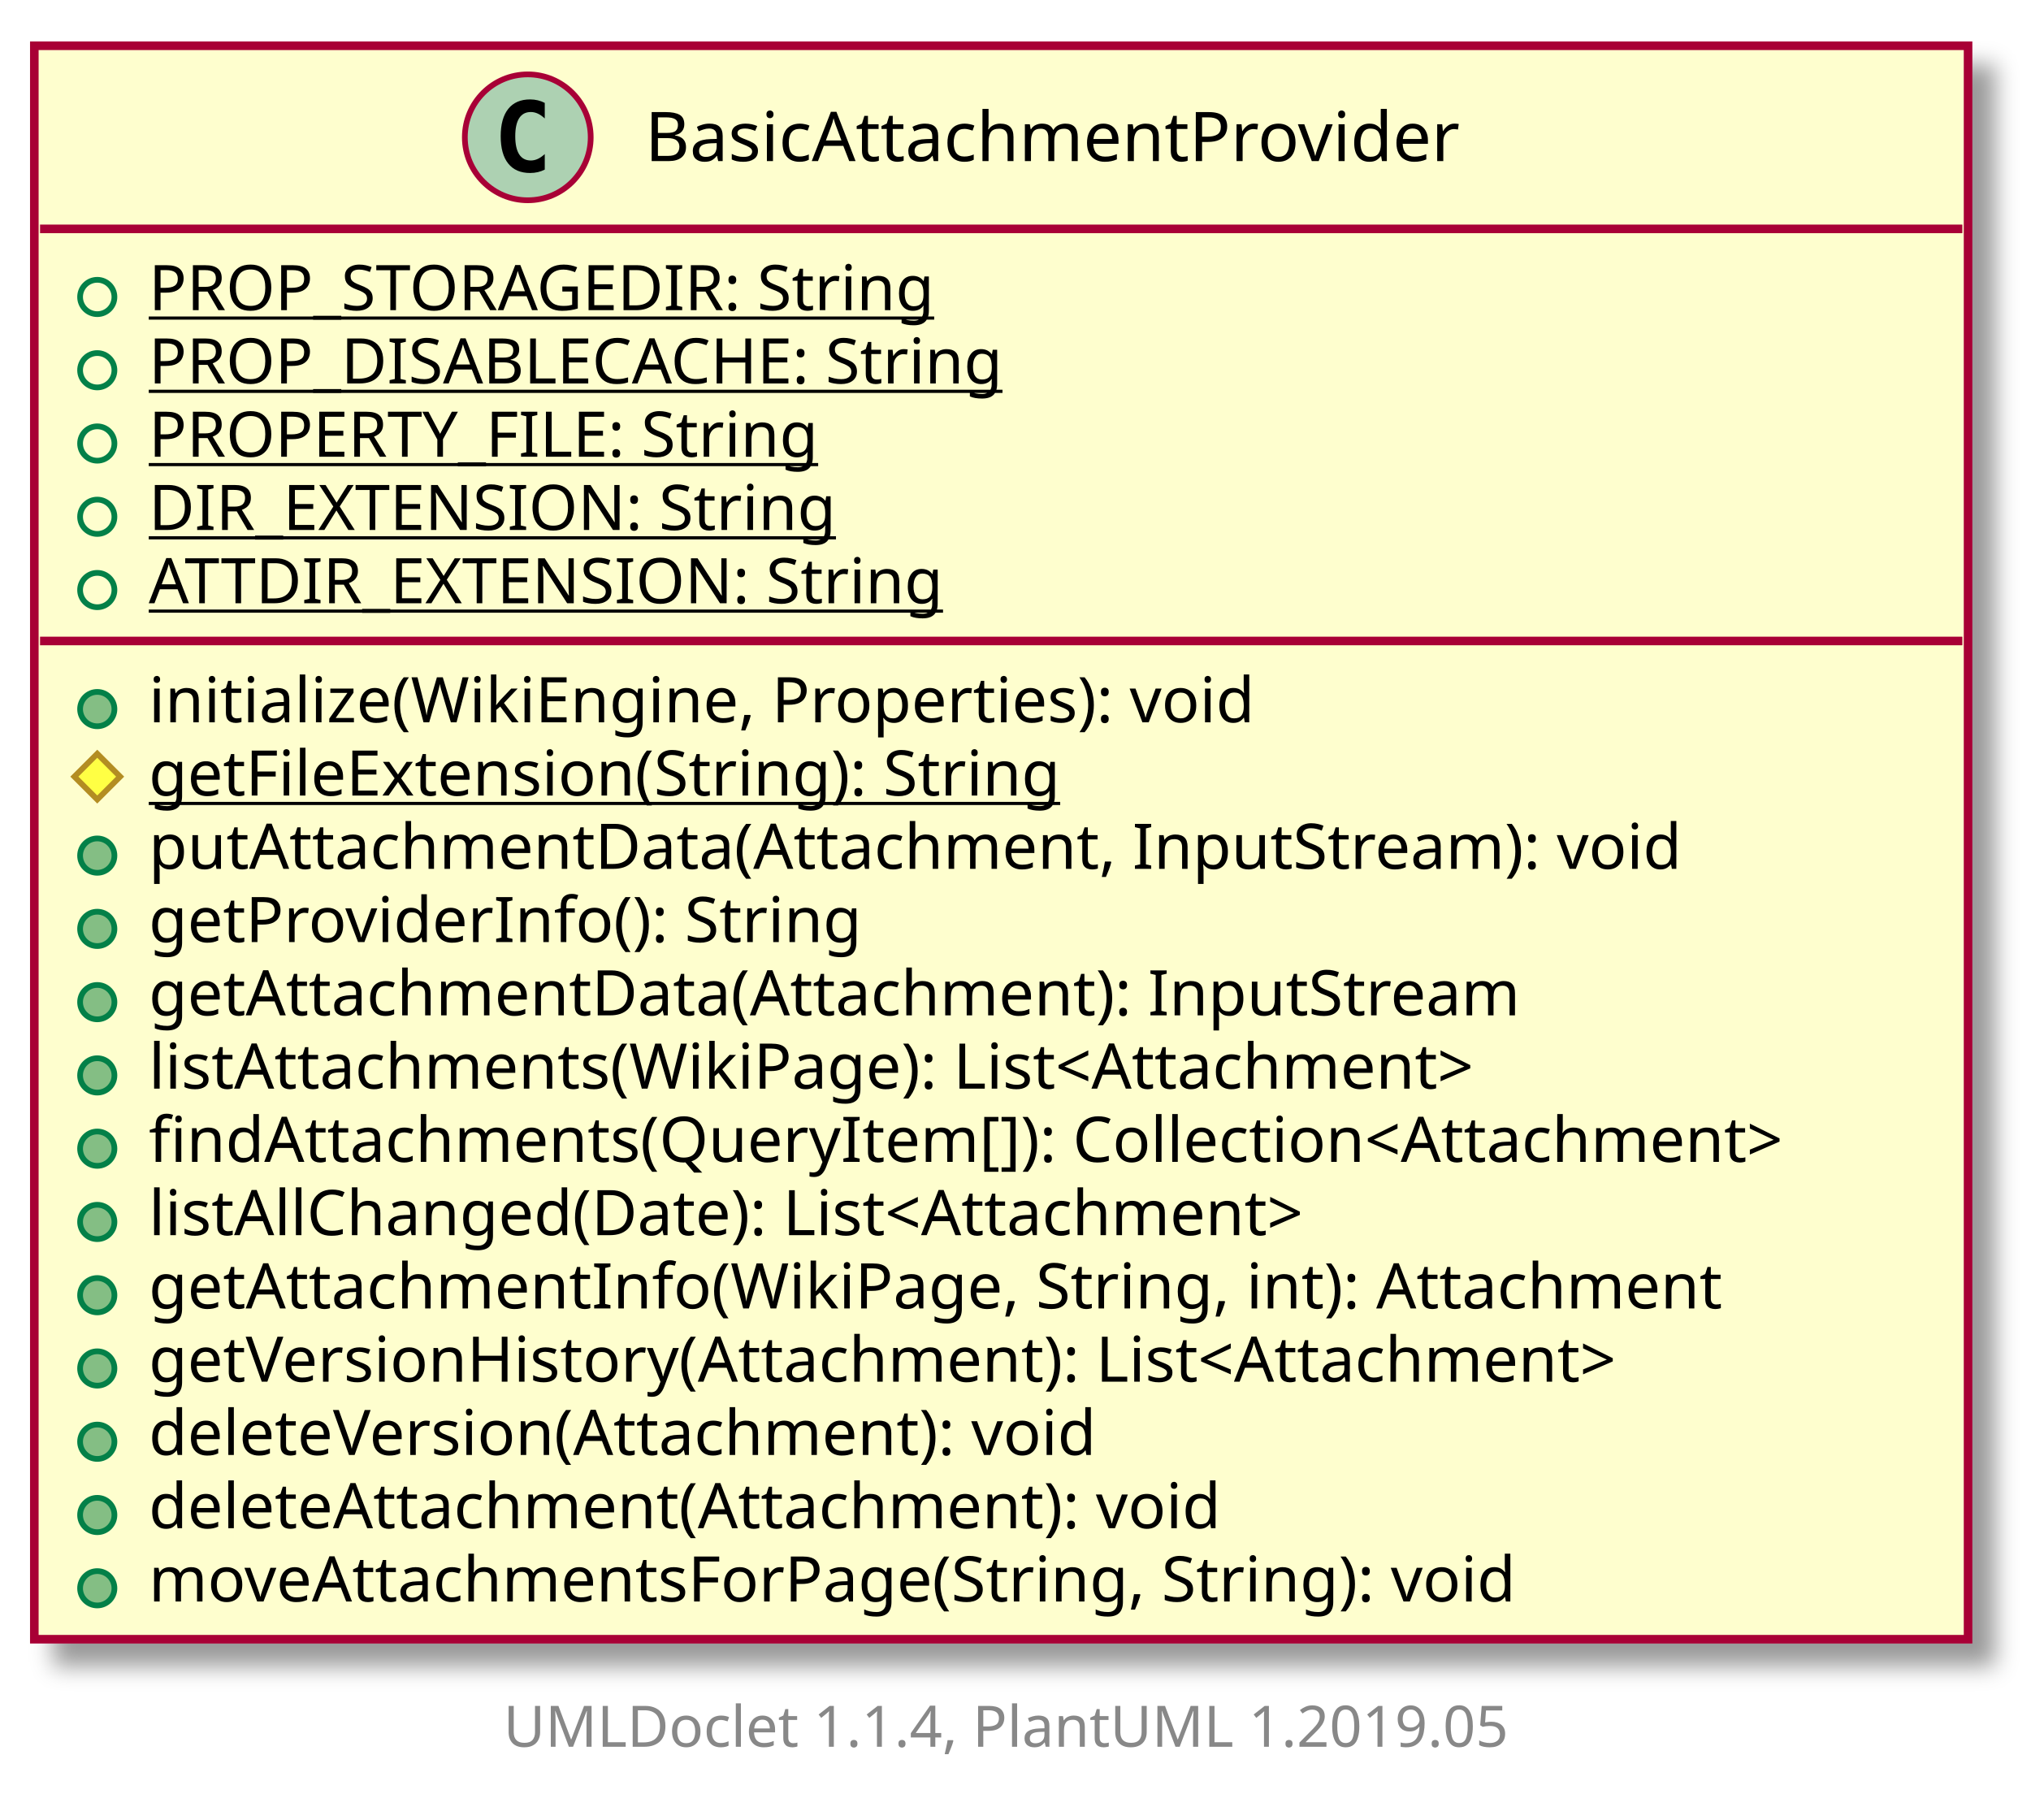
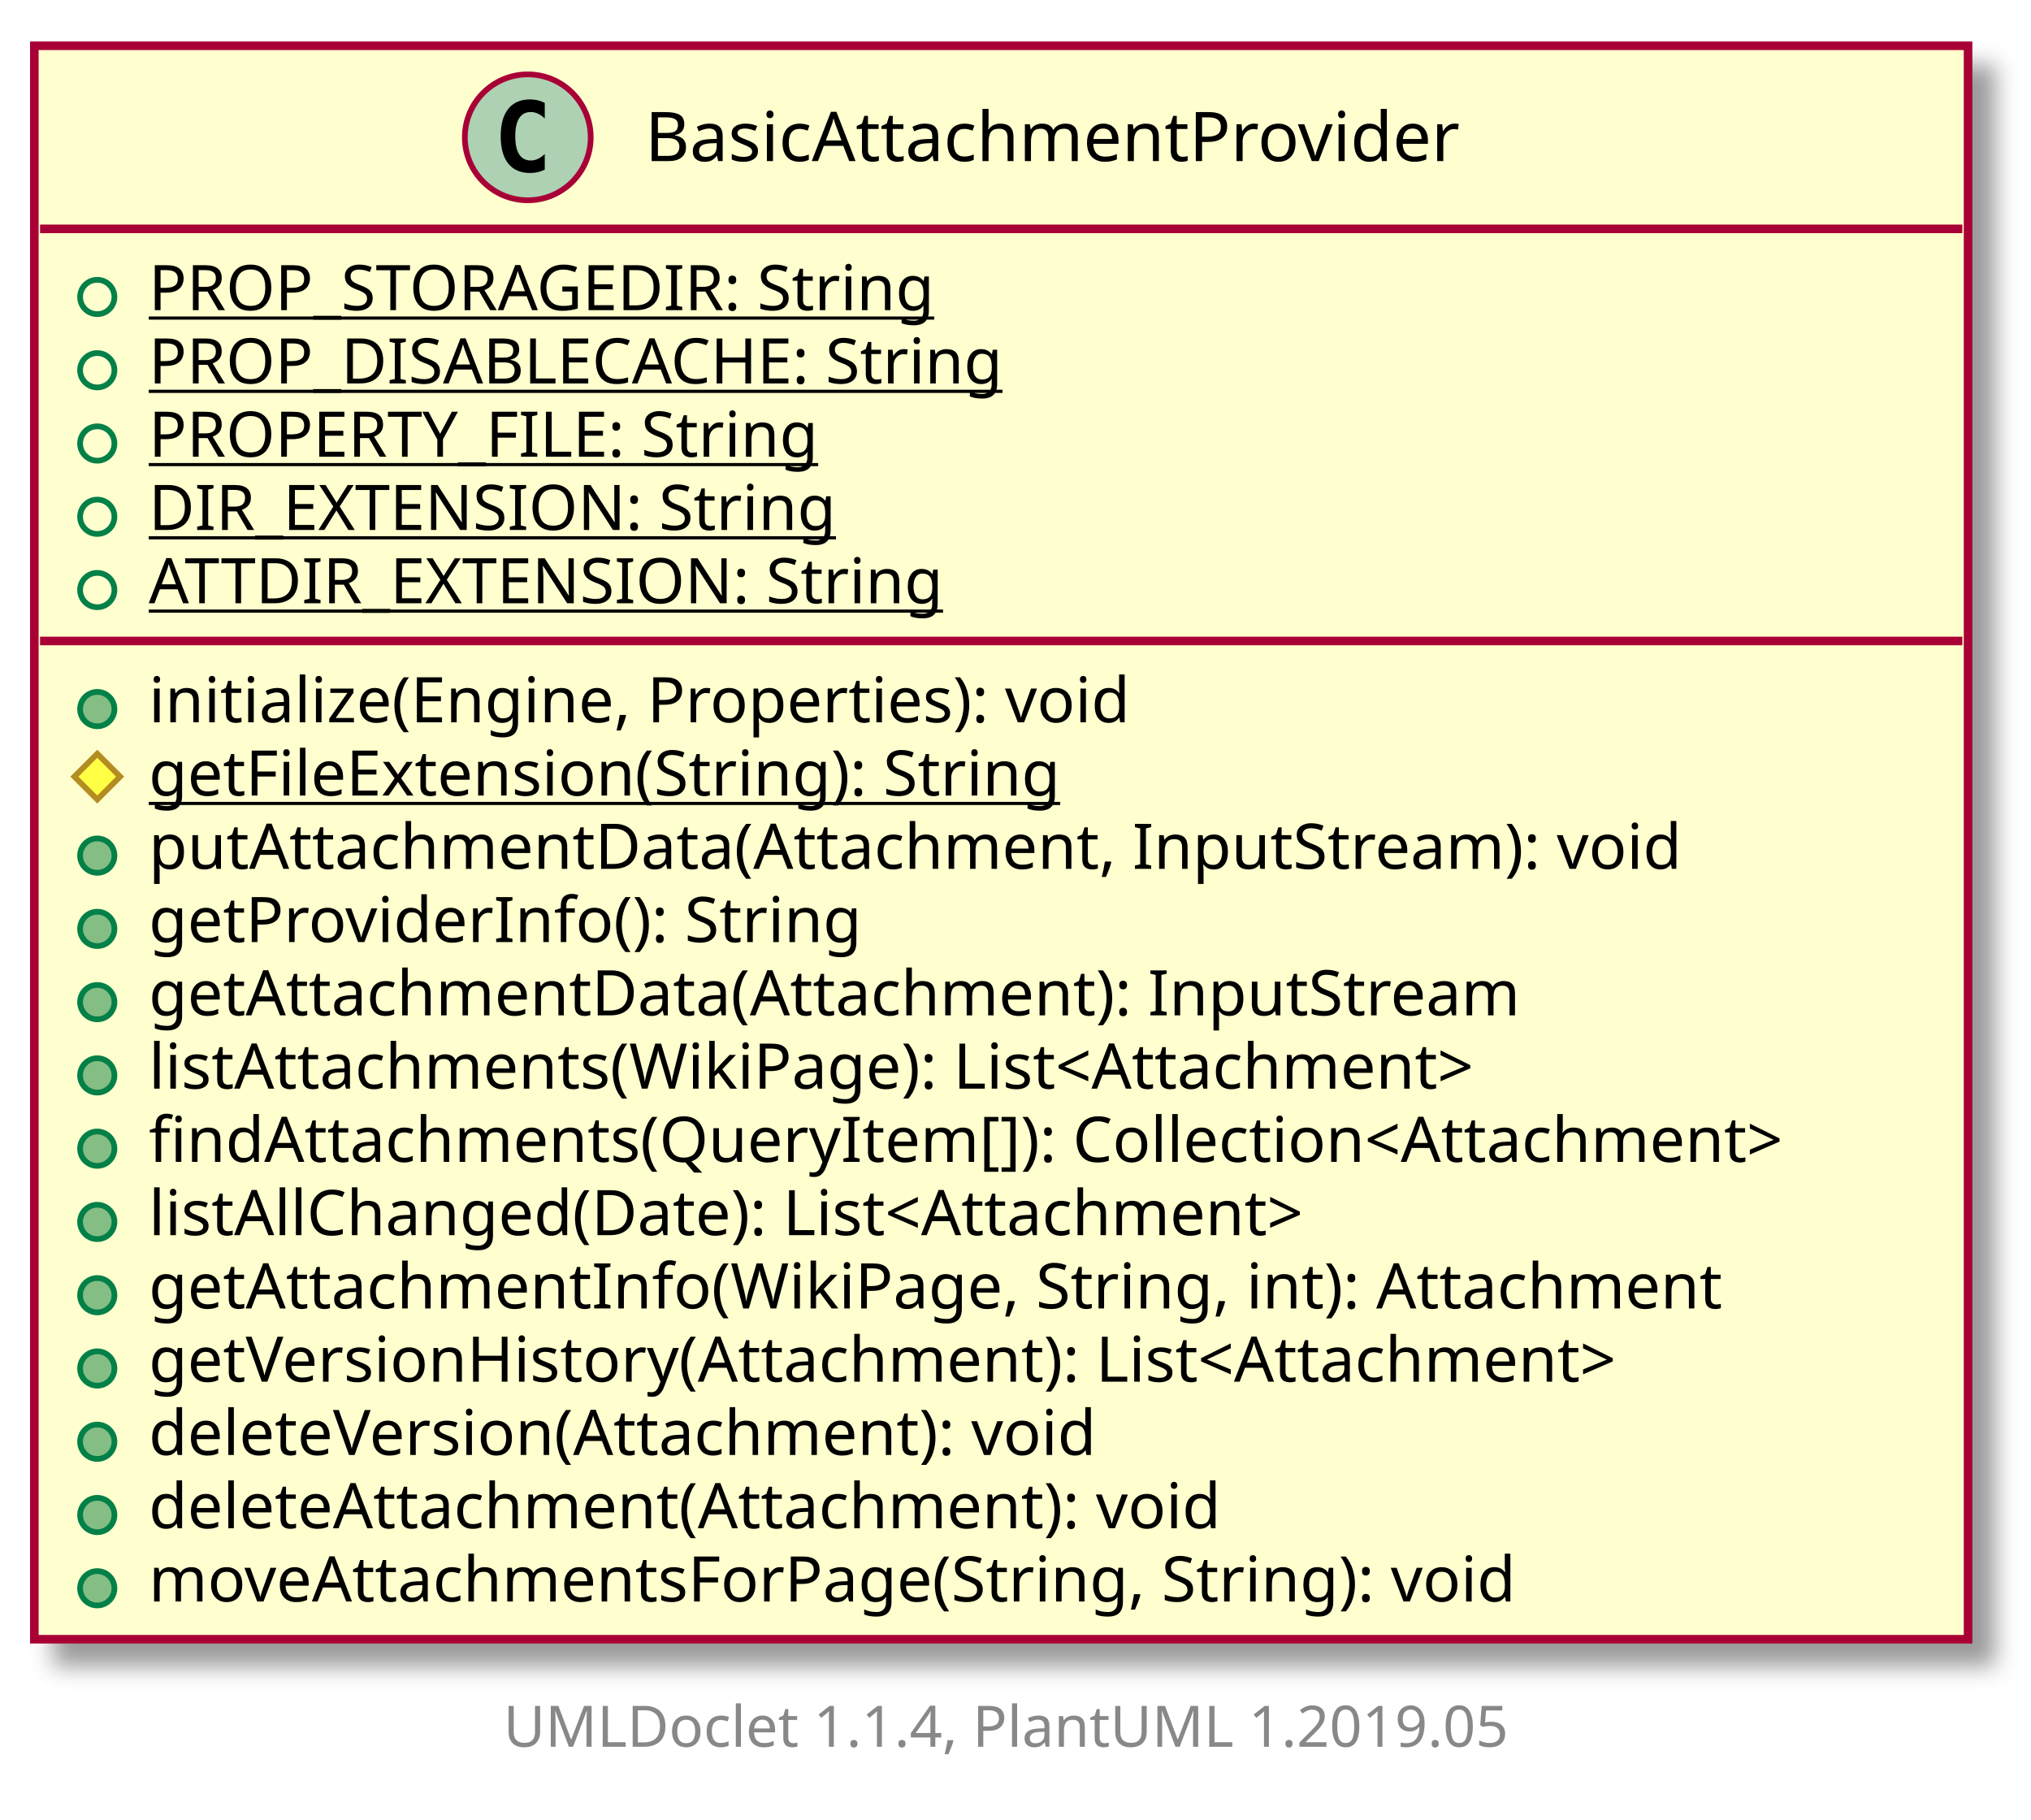
<svg xmlns="http://www.w3.org/2000/svg" xmlns:xlink="http://www.w3.org/1999/xlink" contentScriptType="application/ecmascript" contentStyleType="text/css" height="318px" preserveAspectRatio="none" style="width:355px;height:318px;" version="1.1" viewBox="0 0 355 318" width="355px" zoomAndPan="magnify">
  <defs>
-     <filter height="300%" id="f1grbtyb3vf9zz" width="300%" x="-1" y="-1">
+     <filter height="300%" id="fhsmy5o2vf3ld" width="300%" x="-1" y="-1">
      <feGaussianBlur result="blurOut" stdDeviation="2.0" />
      <feColorMatrix in="blurOut" result="blurOut2" type="matrix" values="0 0 0 0 0 0 0 0 0 0 0 0 0 0 0 0 0 0 .4 0" />
      <feOffset dx="4.0" dy="4.0" in="blurOut2" result="blurOut3" />
      <feBlend in="SourceGraphic" in2="blurOut3" mode="normal" />
    </filter>
  </defs>
  <g>
    <a href="BasicAttachmentProvider.html" target="_top" xlink:actuate="onRequest" xlink:show="new" xlink:title="BasicAttachmentProvider.html" xlink:type="simple">
-       <rect fill="#FEFECE" filter="url(#f1grbtyb3vf9zz)" height="278.484" id="BasicAttachmentProvider" style="stroke: #A80036; stroke-width: 1.5;" width="338" x="6" y="8" />
+       <rect fill="#FEFECE" filter="url(#fhsmy5o2vf3ld)" height="278.484" id="BasicAttachmentProvider" style="stroke: #A80036; stroke-width: 1.5;" width="338" x="6" y="8" />
      <ellipse cx="92.25" cy="24" fill="#ADD1B2" rx="11" ry="11" style="stroke: #A80036; stroke-width: 1.0;" />
      <path d="M95.219,29.641 Q94.641,29.938 94,30.086 Q93.359,30.234 92.656,30.234 Q90.156,30.234 88.836,28.586 Q87.516,26.938 87.516,23.812 Q87.516,20.688 88.836,19.031 Q90.156,17.375 92.656,17.375 Q93.359,17.375 94.008,17.531 Q94.656,17.688 95.219,17.984 L95.219,20.703 Q94.594,20.125 94,19.852 Q93.406,19.578 92.781,19.578 Q91.438,19.578 90.75,20.648 Q90.062,21.719 90.062,23.812 Q90.062,25.906 90.75,26.977 Q91.438,28.047 92.781,28.047 Q93.406,28.047 94,27.773 Q94.594,27.5 95.219,26.922 L95.219,29.641 Z " />
      <text fill="#000000" font-family="sans-serif" font-size="12" lengthAdjust="spacingAndGlyphs" textLength="157" x="112.75" y="28.154">BasicAttachmentProvider</text>
      <line style="stroke: #A80036; stroke-width: 1.5;" x1="7" x2="343" y1="40" y2="40" />
      <ellipse cx="17" cy="51.902" fill="none" rx="3" ry="3" style="stroke: #038048; stroke-width: 1.0;" />
      <text fill="#000000" font-family="sans-serif" font-size="11" lengthAdjust="spacingAndGlyphs" text-decoration="underline" textLength="150" x="26" y="54.21">PROP_STORAGEDIR: String</text>
      <ellipse cx="17" cy="64.707" fill="none" rx="3" ry="3" style="stroke: #038048; stroke-width: 1.0;" />
      <text fill="#000000" font-family="sans-serif" font-size="11" lengthAdjust="spacingAndGlyphs" text-decoration="underline" textLength="163" x="26" y="67.015">PROP_DISABLECACHE: String</text>
      <ellipse cx="17" cy="77.512" fill="none" rx="3" ry="3" style="stroke: #038048; stroke-width: 1.0;" />
      <text fill="#000000" font-family="sans-serif" font-size="11" lengthAdjust="spacingAndGlyphs" text-decoration="underline" textLength="128" x="26" y="79.82">PROPERTY_FILE: String</text>
      <ellipse cx="17" cy="90.316" fill="none" rx="3" ry="3" style="stroke: #038048; stroke-width: 1.0;" />
      <text fill="#000000" font-family="sans-serif" font-size="11" lengthAdjust="spacingAndGlyphs" text-decoration="underline" textLength="130" x="26" y="92.624">DIR_EXTENSION: String</text>
      <ellipse cx="17" cy="103.121" fill="none" rx="3" ry="3" style="stroke: #038048; stroke-width: 1.0;" />
      <text fill="#000000" font-family="sans-serif" font-size="11" lengthAdjust="spacingAndGlyphs" text-decoration="underline" textLength="151" x="26" y="105.429">ATTDIR_EXTENSION: String</text>
      <line style="stroke: #A80036; stroke-width: 1.5;" x1="7" x2="343" y1="112.023" y2="112.023" />
      <ellipse cx="17" cy="123.926" fill="#84BE84" rx="3" ry="3" style="stroke: #038048; stroke-width: 1.0;" />
-       <text fill="#000000" font-family="sans-serif" font-size="11" lengthAdjust="spacingAndGlyphs" textLength="210" x="26" y="126.234">initialize(WikiEngine, Properties): void</text>
+       <text fill="#000000" font-family="sans-serif" font-size="11" lengthAdjust="spacingAndGlyphs" textLength="189" x="26" y="126.234">initialize(Engine, Properties): void</text>
      <polygon fill="#FFFF44" points="17,131.731,21,135.731,17,139.731,13,135.731" style="stroke: #B38D22; stroke-width: 1.0;" />
      <text fill="#000000" font-family="sans-serif" font-size="11" lengthAdjust="spacingAndGlyphs" text-decoration="underline" textLength="176" x="26" y="139.039">getFileExtension(String): String</text>
      <ellipse cx="17" cy="149.535" fill="#84BE84" rx="3" ry="3" style="stroke: #038048; stroke-width: 1.0;" />
      <text fill="#000000" font-family="sans-serif" font-size="11" lengthAdjust="spacingAndGlyphs" textLength="289" x="26" y="151.843">putAttachmentData(Attachment, InputStream): void</text>
      <ellipse cx="17" cy="162.34" fill="#84BE84" rx="3" ry="3" style="stroke: #038048; stroke-width: 1.0;" />
      <text fill="#000000" font-family="sans-serif" font-size="11" lengthAdjust="spacingAndGlyphs" textLength="136" x="26" y="164.648">getProviderInfo(): String</text>
      <ellipse cx="17" cy="175.144" fill="#84BE84" rx="3" ry="3" style="stroke: #038048; stroke-width: 1.0;" />
      <text fill="#000000" font-family="sans-serif" font-size="11" lengthAdjust="spacingAndGlyphs" textLength="258" x="26" y="177.453">getAttachmentData(Attachment): InputStream</text>
      <ellipse cx="17" cy="187.949" fill="#84BE84" rx="3" ry="3" style="stroke: #038048; stroke-width: 1.0;" />
      <text fill="#000000" font-family="sans-serif" font-size="11" lengthAdjust="spacingAndGlyphs" textLength="255" x="26" y="190.257">listAttachments(WikiPage): List&lt;Attachment&gt;</text>
      <ellipse cx="17" cy="200.754" fill="#84BE84" rx="3" ry="3" style="stroke: #038048; stroke-width: 1.0;" />
      <text fill="#000000" font-family="sans-serif" font-size="11" lengthAdjust="spacingAndGlyphs" textLength="312" x="26" y="203.062">findAttachments(QueryItem[]): Collection&lt;Attachment&gt;</text>
      <ellipse cx="17" cy="213.559" fill="#84BE84" rx="3" ry="3" style="stroke: #038048; stroke-width: 1.0;" />
      <text fill="#000000" font-family="sans-serif" font-size="11" lengthAdjust="spacingAndGlyphs" textLength="224" x="26" y="215.867">listAllChanged(Date): List&lt;Attachment&gt;</text>
      <ellipse cx="17" cy="226.363" fill="#84BE84" rx="3" ry="3" style="stroke: #038048; stroke-width: 1.0;" />
      <text fill="#000000" font-family="sans-serif" font-size="11" lengthAdjust="spacingAndGlyphs" textLength="296" x="26" y="228.671">getAttachmentInfo(WikiPage, String, int): Attachment</text>
      <ellipse cx="17" cy="239.168" fill="#84BE84" rx="3" ry="3" style="stroke: #038048; stroke-width: 1.0;" />
      <text fill="#000000" font-family="sans-serif" font-size="11" lengthAdjust="spacingAndGlyphs" textLength="283" x="26" y="241.476">getVersionHistory(Attachment): List&lt;Attachment&gt;</text>
      <ellipse cx="17" cy="251.973" fill="#84BE84" rx="3" ry="3" style="stroke: #038048; stroke-width: 1.0;" />
      <text fill="#000000" font-family="sans-serif" font-size="11" lengthAdjust="spacingAndGlyphs" textLength="181" x="26" y="254.281">deleteVersion(Attachment): void</text>
      <ellipse cx="17" cy="264.777" fill="#84BE84" rx="3" ry="3" style="stroke: #038048; stroke-width: 1.0;" />
      <text fill="#000000" font-family="sans-serif" font-size="11" lengthAdjust="spacingAndGlyphs" textLength="202" x="26" y="267.085">deleteAttachment(Attachment): void</text>
      <ellipse cx="17" cy="277.582" fill="#84BE84" rx="3" ry="3" style="stroke: #038048; stroke-width: 1.0;" />
      <text fill="#000000" font-family="sans-serif" font-size="11" lengthAdjust="spacingAndGlyphs" textLength="263" x="26" y="279.89">moveAttachmentsForPage(String, String): void</text>
    </a>
    <text fill="#888888" font-family="sans-serif" font-size="10" lengthAdjust="spacingAndGlyphs" textLength="186" x="88" y="305.282">UMLDoclet 1.1.4, PlantUML 1.2019.05</text>
  </g>
</svg>
